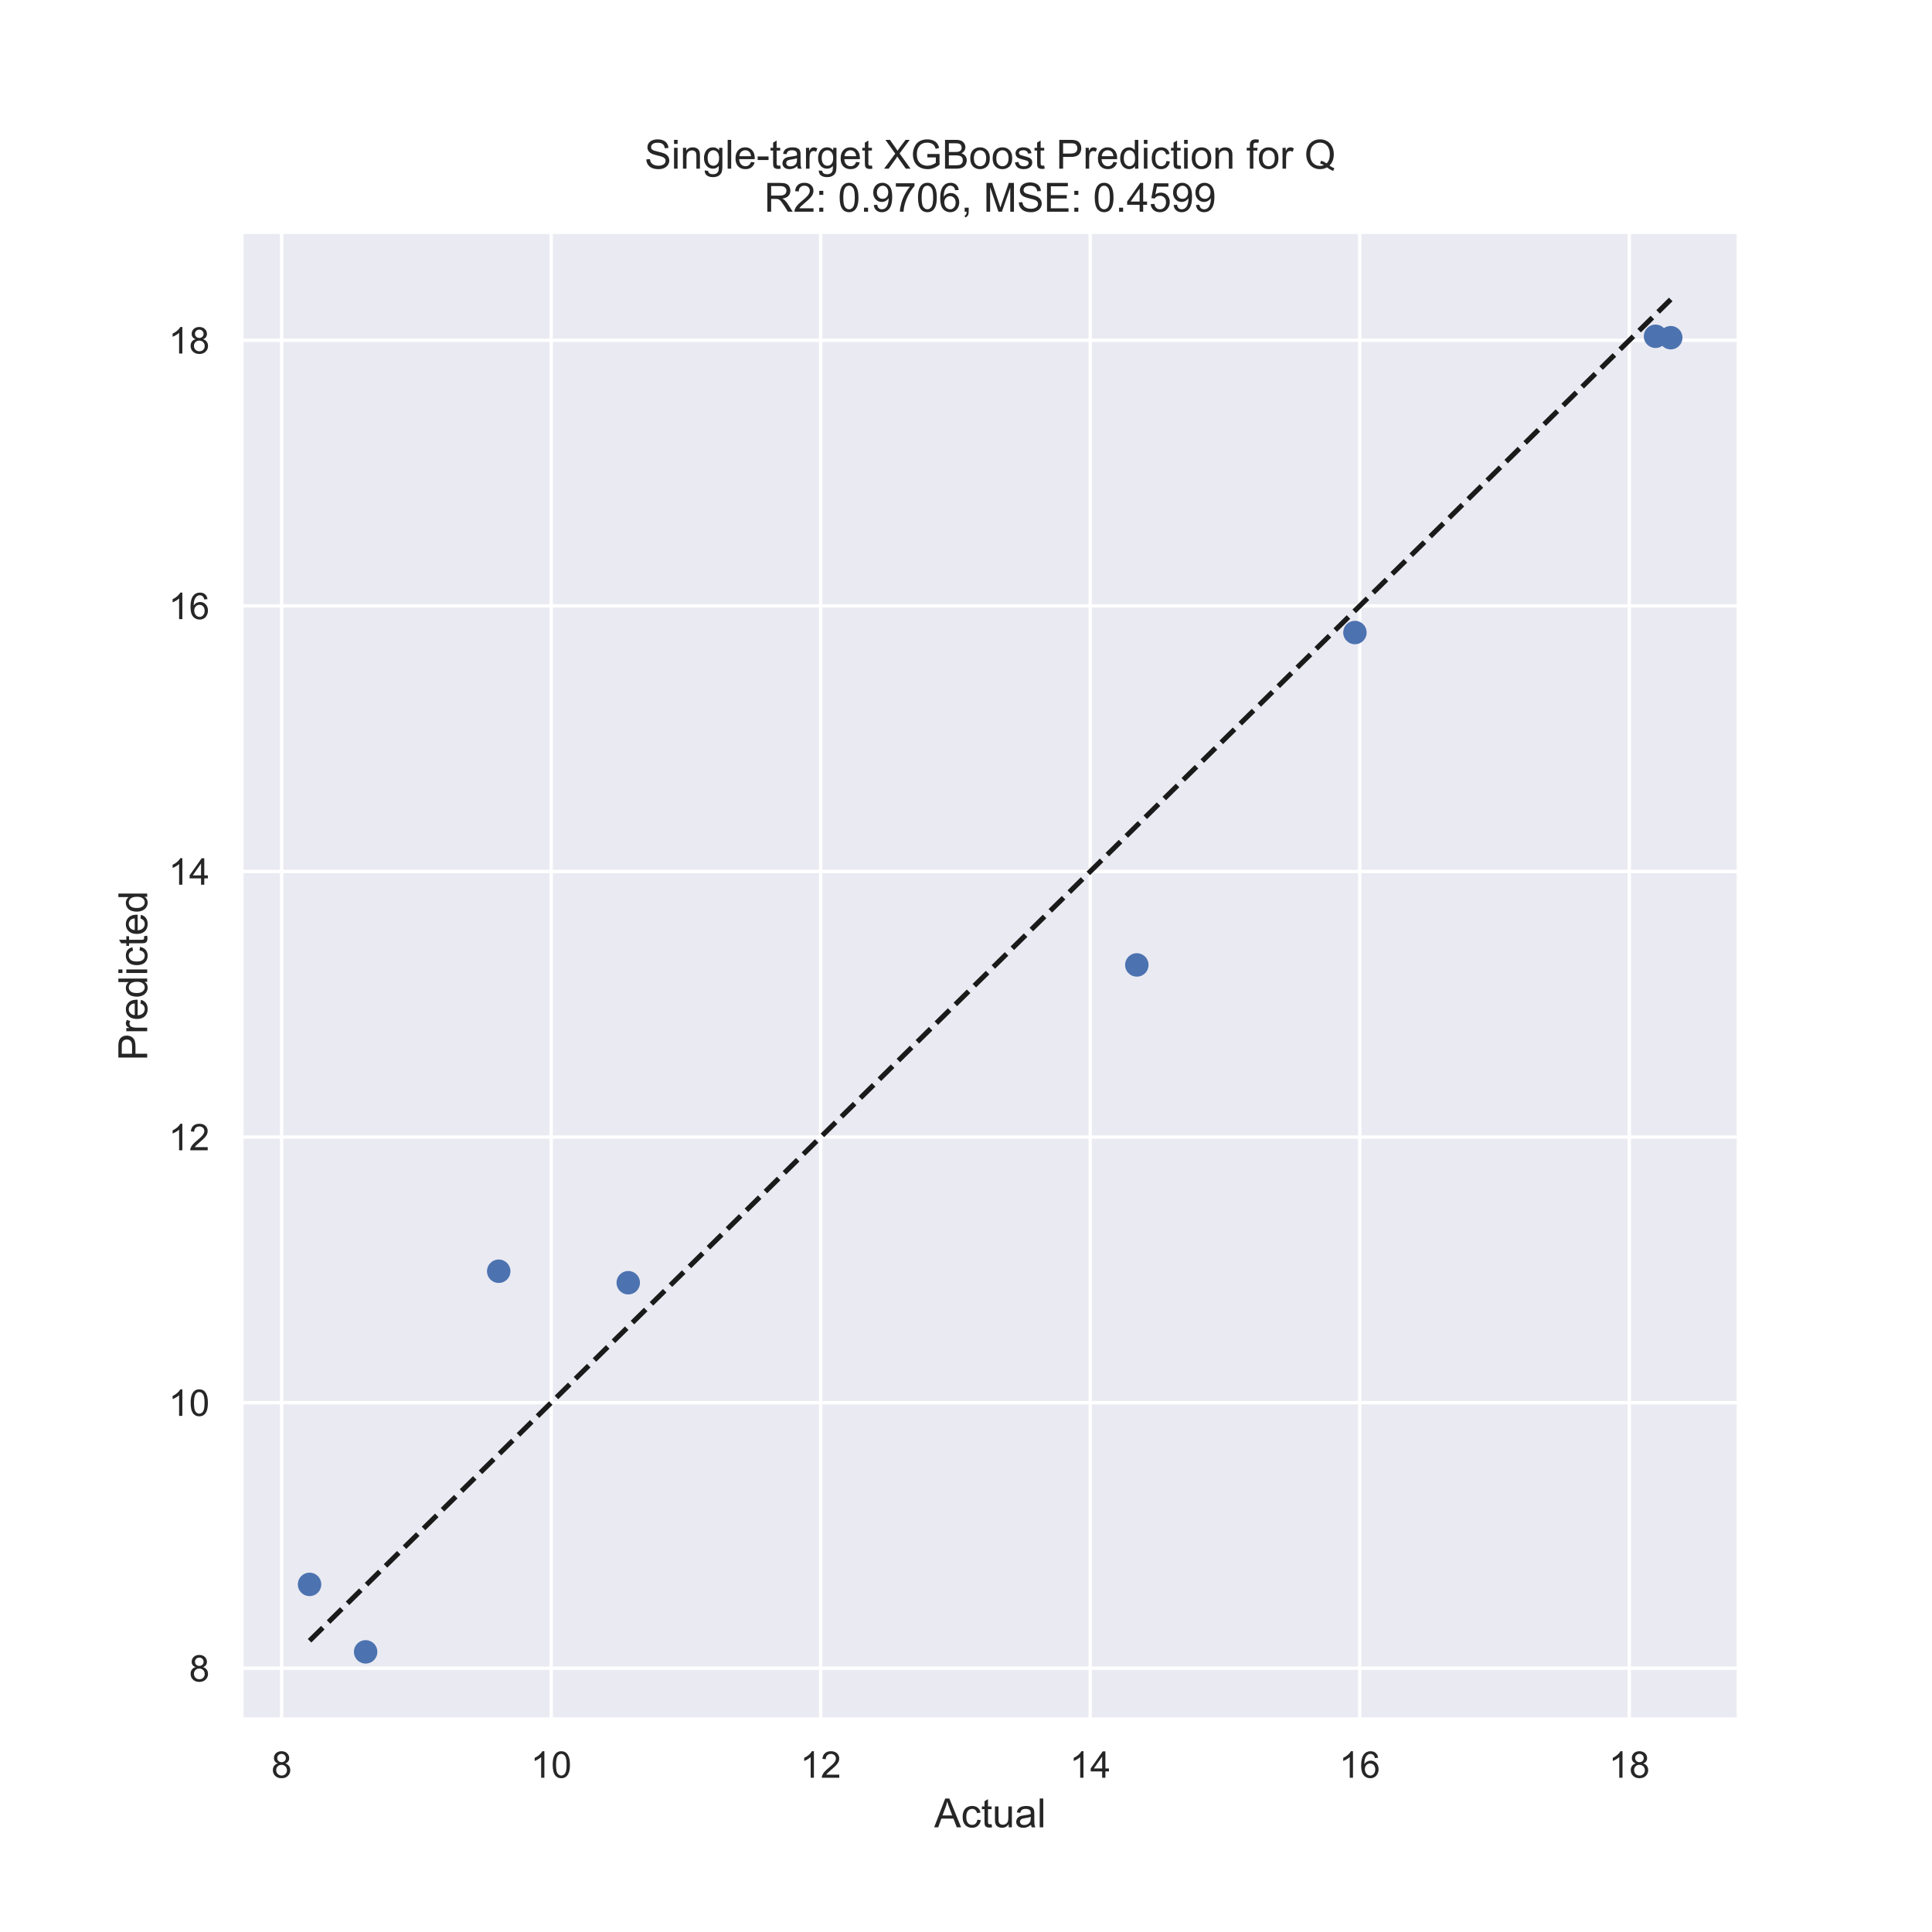
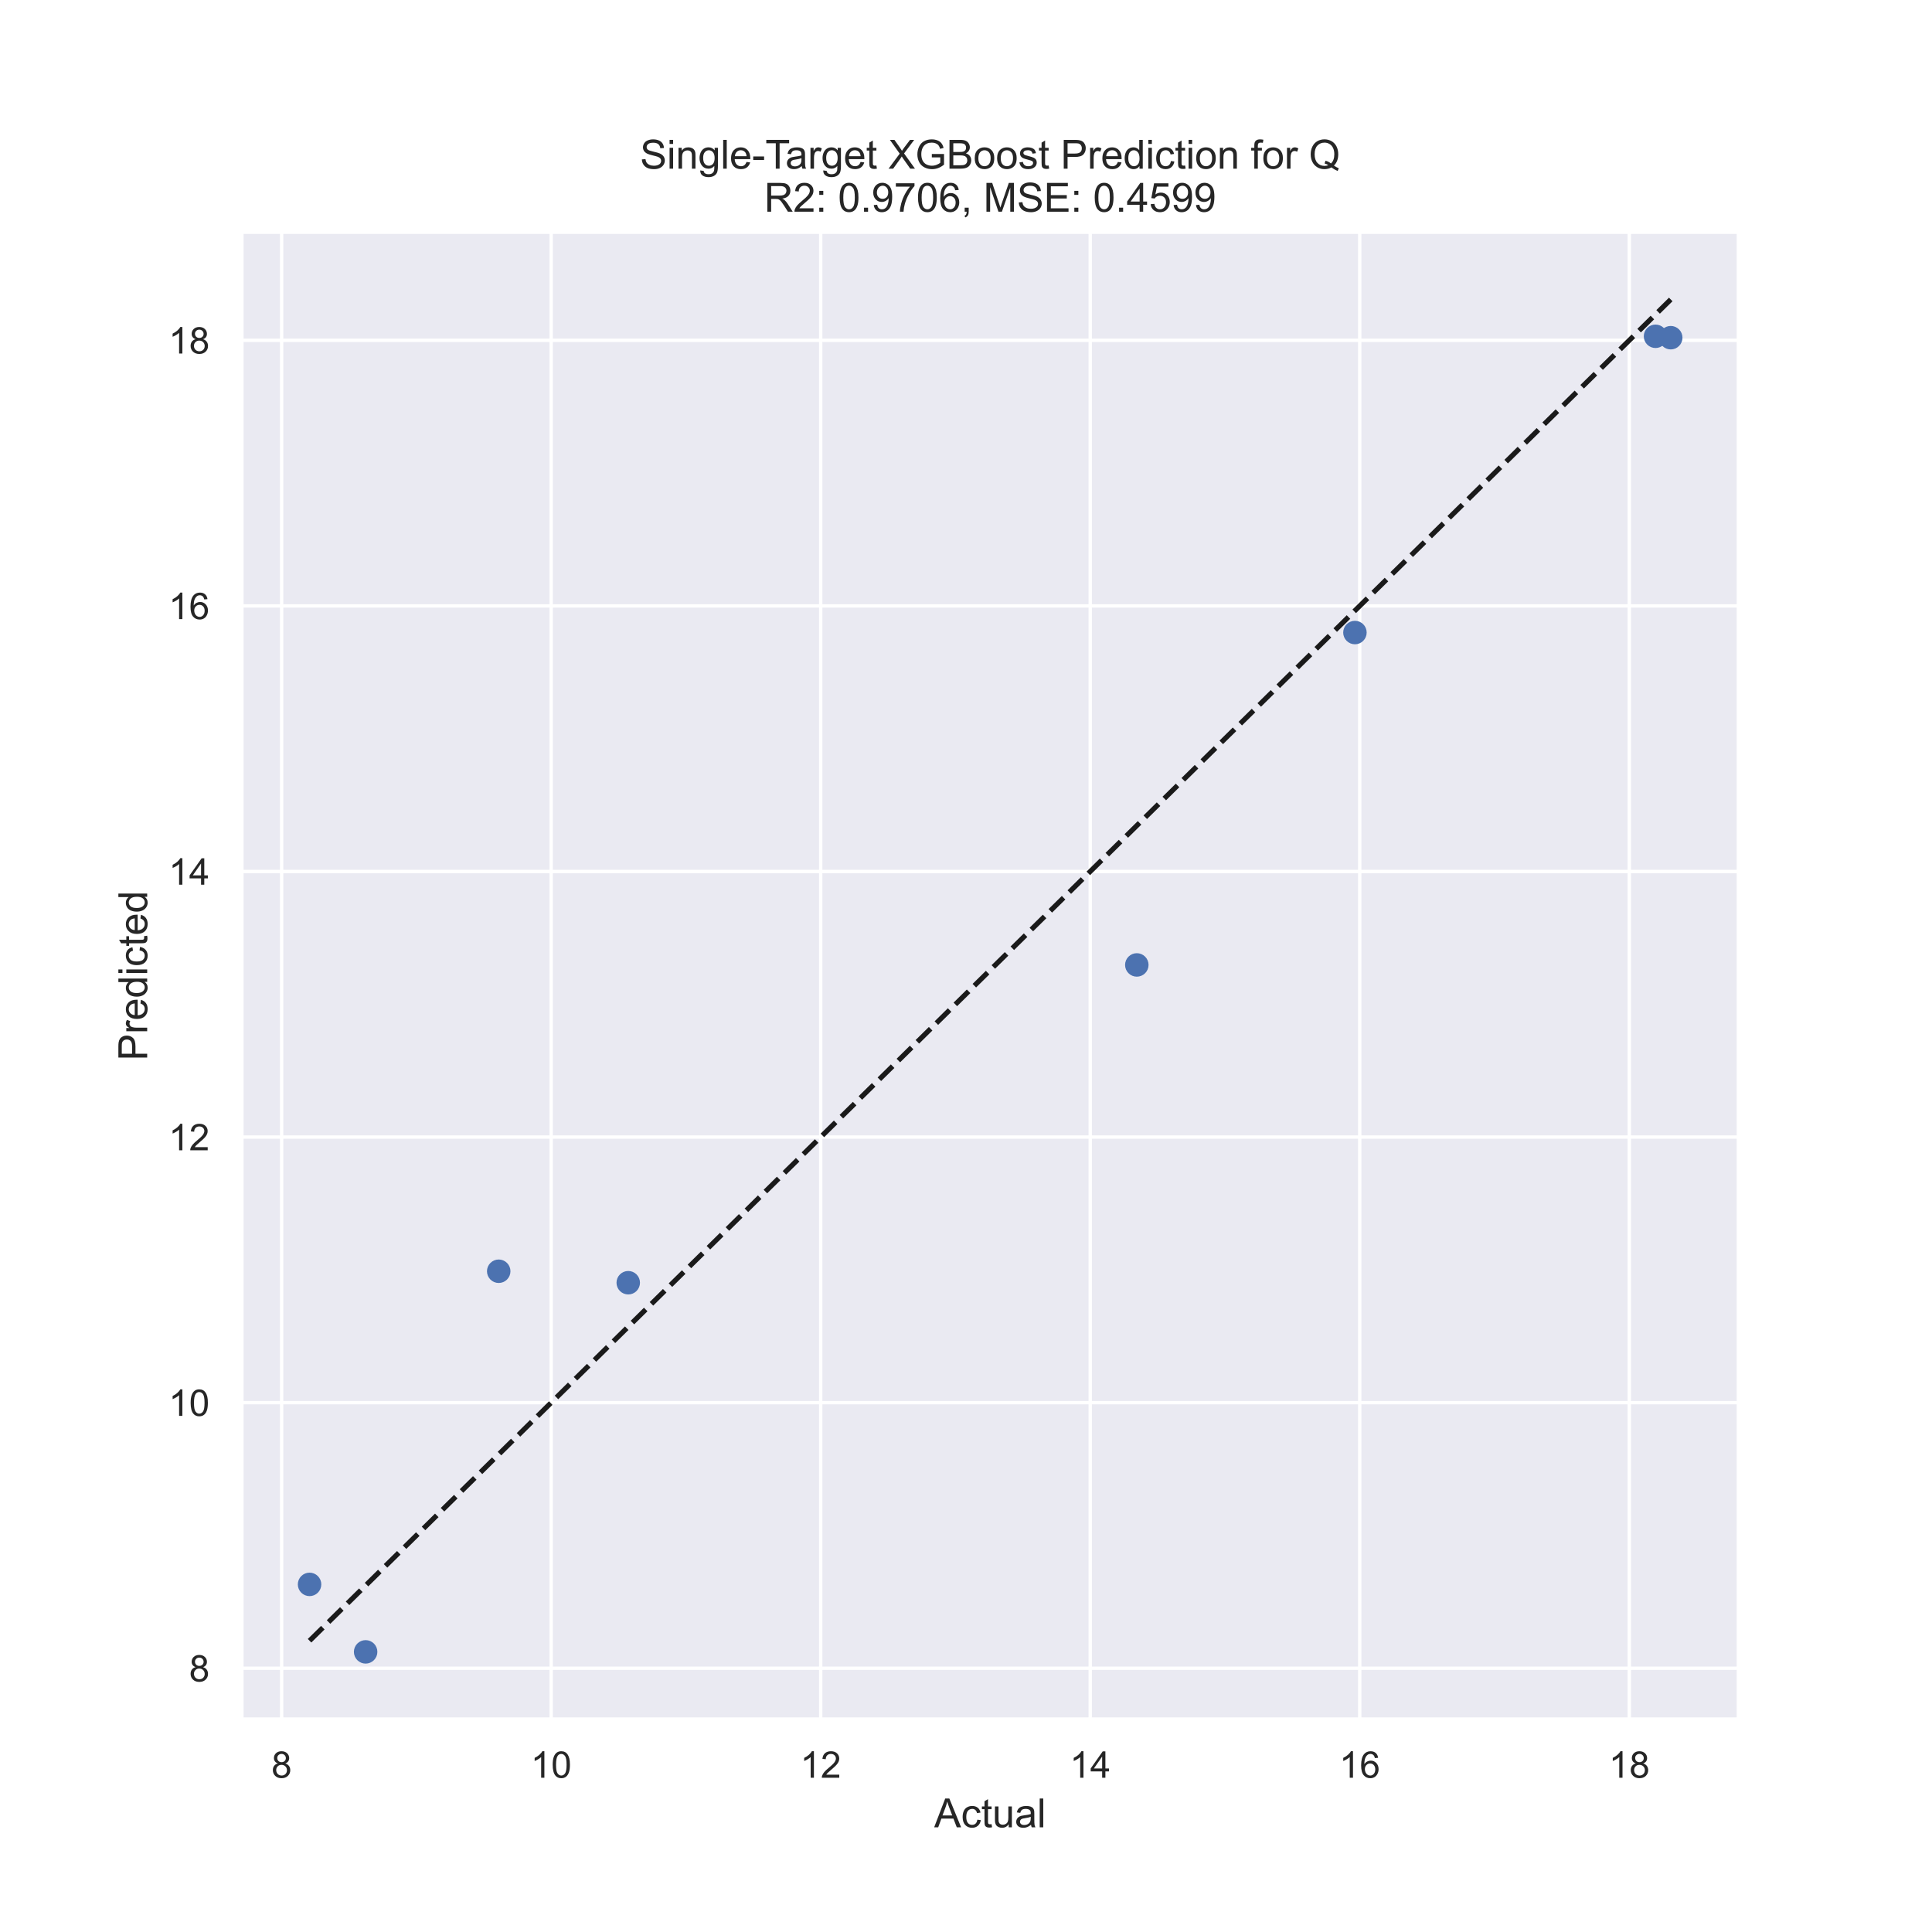
<svg xmlns="http://www.w3.org/2000/svg" xmlns:xlink="http://www.w3.org/1999/xlink" width="576pt" height="576pt" viewBox="0 0 576 576" version="1.1">
  <defs>
    <style type="text/css">*{stroke-linejoin: round; stroke-linecap: butt}</style>
  </defs>
  <g id="figure_1">
    <g id="patch_1">
      <path d="M 0 576  L 576 576  L 576 0  L 0 0  z " style="fill: #ffffff" />
    </g>
    <g id="axes_1">
      <g id="patch_2">
        <path d="M 72 512.64  L 518.4 512.64  L 518.4 69.12  L 72 69.12  z " style="fill: #eaeaf2" />
      </g>
      <g id="matplotlib.axis_1">
        <g id="xtick_1">
          <g id="line2d_1">
-             <path d="M 83.964 512.64  L 83.964 69.12  " clip-path="url(#p5f83dc9255)" style="fill: none; stroke: #ffffff; stroke-linecap: round" />
+             <path d="M 83.964 512.64  L 83.964 69.12  " clip-path="url(#pb7335c89dc)" style="fill: none; stroke: #ffffff; stroke-linecap: round" />
          </g>
          <g id="text_1">
            <g style="fill: #262626" transform="translate(80.90542 530.0136) scale(0.11 -0.11)">
              <defs>
                <path id="ArialMT-38" d="M 1131 2484  Q 781 2613 612 2850  Q 444 3088 444 3419  Q 444 3919 803 4259  Q 1163 4600 1759 4600  Q 2359 4600 2725 4251  Q 3091 3903 3091 3403  Q 3091 3084 2923 2848  Q 2756 2613 2416 2484  Q 2838 2347 3058 2040  Q 3278 1734 3278 1309  Q 3278 722 2862 322  Q 2447 -78 1769 -78  Q 1091 -78 675 323  Q 259 725 259 1325  Q 259 1772 486 2073  Q 713 2375 1131 2484  z M 1019 3438  Q 1019 3113 1228 2906  Q 1438 2700 1772 2700  Q 2097 2700 2305 2904  Q 2513 3109 2513 3406  Q 2513 3716 2298 3927  Q 2084 4138 1766 4138  Q 1444 4138 1231 3931  Q 1019 3725 1019 3438  z M 838 1322  Q 838 1081 952 856  Q 1066 631 1291 507  Q 1516 384 1775 384  Q 2178 384 2440 643  Q 2703 903 2703 1303  Q 2703 1709 2433 1975  Q 2163 2241 1756 2241  Q 1359 2241 1098 1978  Q 838 1716 838 1322  z " transform="scale(0.015625)" />
              </defs>
              <use xlink:href="#ArialMT-38" />
            </g>
          </g>
        </g>
        <g id="xtick_2">
          <g id="line2d_2">
-             <path d="M 164.321 512.64  L 164.321 69.12  " clip-path="url(#p5f83dc9255)" style="fill: none; stroke: #ffffff; stroke-linecap: round" />
+             <path d="M 164.321 512.64  L 164.321 69.12  " clip-path="url(#pb7335c89dc)" style="fill: none; stroke: #ffffff; stroke-linecap: round" />
          </g>
          <g id="text_2">
            <g style="fill: #262626" transform="translate(158.2038 530.0136) scale(0.11 -0.11)">
              <defs>
                <path id="ArialMT-31" d="M 2384 0  L 1822 0  L 1822 3584  Q 1619 3391 1289 3197  Q 959 3003 697 2906  L 697 3450  Q 1169 3672 1522 3987  Q 1875 4303 2022 4600  L 2384 4600  L 2384 0  z " transform="scale(0.015625)" />
                <path id="ArialMT-30" d="M 266 2259  Q 266 3072 433 3567  Q 600 4063 929 4331  Q 1259 4600 1759 4600  Q 2128 4600 2406 4451  Q 2684 4303 2865 4023  Q 3047 3744 3150 3342  Q 3253 2941 3253 2259  Q 3253 1453 3087 958  Q 2922 463 2592 192  Q 2263 -78 1759 -78  Q 1097 -78 719 397  Q 266 969 266 2259  z M 844 2259  Q 844 1131 1108 757  Q 1372 384 1759 384  Q 2147 384 2411 759  Q 2675 1134 2675 2259  Q 2675 3391 2411 3762  Q 2147 4134 1753 4134  Q 1366 4134 1134 3806  Q 844 3388 844 2259  z " transform="scale(0.015625)" />
              </defs>
              <use xlink:href="#ArialMT-31" />
              <use xlink:href="#ArialMT-30" x="55.615" />
            </g>
          </g>
        </g>
        <g id="xtick_3">
          <g id="line2d_3">
-             <path d="M 244.678 512.64  L 244.678 69.12  " clip-path="url(#p5f83dc9255)" style="fill: none; stroke: #ffffff; stroke-linecap: round" />
+             <path d="M 244.678 512.64  L 244.678 69.12  " clip-path="url(#pb7335c89dc)" style="fill: none; stroke: #ffffff; stroke-linecap: round" />
          </g>
          <g id="text_3">
            <g style="fill: #262626" transform="translate(238.5606 530.0136) scale(0.11 -0.11)">
              <defs>
                <path id="ArialMT-32" d="M 3222 541  L 3222 0  L 194 0  Q 188 203 259 391  Q 375 700 629 1000  Q 884 1300 1366 1694  Q 2113 2306 2375 2664  Q 2638 3022 2638 3341  Q 2638 3675 2398 3904  Q 2159 4134 1775 4134  Q 1369 4134 1125 3890  Q 881 3647 878 3216  L 300 3275  Q 359 3922 746 4261  Q 1134 4600 1788 4600  Q 2447 4600 2831 4234  Q 3216 3869 3216 3328  Q 3216 3053 3103 2787  Q 2991 2522 2730 2228  Q 2469 1934 1863 1422  Q 1356 997 1212 845  Q 1069 694 975 541  L 3222 541  z " transform="scale(0.015625)" />
              </defs>
              <use xlink:href="#ArialMT-31" />
              <use xlink:href="#ArialMT-32" x="55.615" />
            </g>
          </g>
        </g>
        <g id="xtick_4">
          <g id="line2d_4">
-             <path d="M 325.034 512.64  L 325.034 69.12  " clip-path="url(#p5f83dc9255)" style="fill: none; stroke: #ffffff; stroke-linecap: round" />
+             <path d="M 325.034 512.64  L 325.034 69.12  " clip-path="url(#pb7335c89dc)" style="fill: none; stroke: #ffffff; stroke-linecap: round" />
          </g>
          <g id="text_4">
            <g style="fill: #262626" transform="translate(318.9175 530.0136) scale(0.11 -0.11)">
              <defs>
                <path id="ArialMT-34" d="M 2069 0  L 2069 1097  L 81 1097  L 81 1613  L 2172 4581  L 2631 4581  L 2631 1613  L 3250 1613  L 3250 1097  L 2631 1097  L 2631 0  L 2069 0  z M 2069 1613  L 2069 3678  L 634 1613  L 2069 1613  z " transform="scale(0.015625)" />
              </defs>
              <use xlink:href="#ArialMT-31" />
              <use xlink:href="#ArialMT-34" x="55.615" />
            </g>
          </g>
        </g>
        <g id="xtick_5">
          <g id="line2d_5">
-             <path d="M 405.391 512.64  L 405.391 69.12  " clip-path="url(#p5f83dc9255)" style="fill: none; stroke: #ffffff; stroke-linecap: round" />
+             <path d="M 405.391 512.64  L 405.391 69.12  " clip-path="url(#pb7335c89dc)" style="fill: none; stroke: #ffffff; stroke-linecap: round" />
          </g>
          <g id="text_5">
            <g style="fill: #262626" transform="translate(399.2743 530.0136) scale(0.11 -0.11)">
              <defs>
                <path id="ArialMT-36" d="M 3184 3459  L 2625 3416  Q 2550 3747 2413 3897  Q 2184 4138 1850 4138  Q 1581 4138 1378 3988  Q 1113 3794 959 3422  Q 806 3050 800 2363  Q 1003 2672 1297 2822  Q 1591 2972 1913 2972  Q 2475 2972 2870 2558  Q 3266 2144 3266 1488  Q 3266 1056 3080 686  Q 2894 316 2569 119  Q 2244 -78 1831 -78  Q 1128 -78 684 439  Q 241 956 241 2144  Q 241 3472 731 4075  Q 1159 4600 1884 4600  Q 2425 4600 2770 4297  Q 3116 3994 3184 3459  z M 888 1484  Q 888 1194 1011 928  Q 1134 663 1356 523  Q 1578 384 1822 384  Q 2178 384 2434 671  Q 2691 959 2691 1453  Q 2691 1928 2437 2201  Q 2184 2475 1800 2475  Q 1419 2475 1153 2201  Q 888 1928 888 1484  z " transform="scale(0.015625)" />
              </defs>
              <use xlink:href="#ArialMT-31" />
              <use xlink:href="#ArialMT-36" x="55.615" />
            </g>
          </g>
        </g>
        <g id="xtick_6">
          <g id="line2d_6">
-             <path d="M 485.748 512.64  L 485.748 69.12  " clip-path="url(#p5f83dc9255)" style="fill: none; stroke: #ffffff; stroke-linecap: round" />
+             <path d="M 485.748 512.64  L 485.748 69.12  " clip-path="url(#pb7335c89dc)" style="fill: none; stroke: #ffffff; stroke-linecap: round" />
          </g>
          <g id="text_6">
            <g style="fill: #262626" transform="translate(479.6312 530.0136) scale(0.11 -0.11)">
              <use xlink:href="#ArialMT-31" />
              <use xlink:href="#ArialMT-38" x="55.615" />
            </g>
          </g>
        </g>
        <g id="text_7">
          <g style="fill: #262626" transform="translate(278.5247 544.7892) scale(0.12 -0.12)">
            <defs>
              <path id="ArialMT-41" d="M -9 0  L 1750 4581  L 2403 4581  L 4278 0  L 3588 0  L 3053 1388  L 1138 1388  L 634 0  L -9 0  z M 1313 1881  L 2866 1881  L 2388 3150  Q 2169 3728 2063 4100  Q 1975 3659 1816 3225  L 1313 1881  z " transform="scale(0.015625)" />
              <path id="ArialMT-63" d="M 2588 1216  L 3141 1144  Q 3050 572 2676 248  Q 2303 -75 1759 -75  Q 1078 -75 664 370  Q 250 816 250 1647  Q 250 2184 428 2587  Q 606 2991 970 3192  Q 1334 3394 1763 3394  Q 2303 3394 2647 3120  Q 2991 2847 3088 2344  L 2541 2259  Q 2463 2594 2264 2762  Q 2066 2931 1784 2931  Q 1359 2931 1093 2626  Q 828 2322 828 1663  Q 828 994 1084 691  Q 1341 388 1753 388  Q 2084 388 2306 591  Q 2528 794 2588 1216  z " transform="scale(0.015625)" />
              <path id="ArialMT-74" d="M 1650 503  L 1731 6  Q 1494 -44 1306 -44  Q 1000 -44 831 53  Q 663 150 594 308  Q 525 466 525 972  L 525 2881  L 113 2881  L 113 3319  L 525 3319  L 525 4141  L 1084 4478  L 1084 3319  L 1650 3319  L 1650 2881  L 1084 2881  L 1084 941  Q 1084 700 1114 631  Q 1144 563 1211 522  Q 1278 481 1403 481  Q 1497 481 1650 503  z " transform="scale(0.015625)" />
              <path id="ArialMT-75" d="M 2597 0  L 2597 488  Q 2209 -75 1544 -75  Q 1250 -75 995 37  Q 741 150 617 320  Q 494 491 444 738  Q 409 903 409 1263  L 409 3319  L 972 3319  L 972 1478  Q 972 1038 1006 884  Q 1059 663 1231 536  Q 1403 409 1656 409  Q 1909 409 2131 539  Q 2353 669 2445 892  Q 2538 1116 2538 1541  L 2538 3319  L 3100 3319  L 3100 0  L 2597 0  z " transform="scale(0.015625)" />
              <path id="ArialMT-61" d="M 2588 409  Q 2275 144 1986 34  Q 1697 -75 1366 -75  Q 819 -75 525 192  Q 231 459 231 875  Q 231 1119 342 1320  Q 453 1522 633 1644  Q 813 1766 1038 1828  Q 1203 1872 1538 1913  Q 2219 1994 2541 2106  Q 2544 2222 2544 2253  Q 2544 2597 2384 2738  Q 2169 2928 1744 2928  Q 1347 2928 1158 2789  Q 969 2650 878 2297  L 328 2372  Q 403 2725 575 2942  Q 747 3159 1072 3276  Q 1397 3394 1825 3394  Q 2250 3394 2515 3294  Q 2781 3194 2906 3042  Q 3031 2891 3081 2659  Q 3109 2516 3109 2141  L 3109 1391  Q 3109 606 3145 398  Q 3181 191 3288 0  L 2700 0  Q 2613 175 2588 409  z M 2541 1666  Q 2234 1541 1622 1453  Q 1275 1403 1131 1340  Q 988 1278 909 1158  Q 831 1038 831 891  Q 831 666 1001 516  Q 1172 366 1500 366  Q 1825 366 2078 508  Q 2331 650 2450 897  Q 2541 1088 2541 1459  L 2541 1666  z " transform="scale(0.015625)" />
              <path id="ArialMT-6c" d="M 409 0  L 409 4581  L 972 4581  L 972 0  L 409 0  z " transform="scale(0.015625)" />
            </defs>
            <use xlink:href="#ArialMT-41" />
            <use xlink:href="#ArialMT-63" x="66.699" />
            <use xlink:href="#ArialMT-74" x="116.699" />
            <use xlink:href="#ArialMT-75" x="144.482" />
            <use xlink:href="#ArialMT-61" x="200.098" />
            <use xlink:href="#ArialMT-6c" x="255.713" />
          </g>
        </g>
      </g>
      <g id="matplotlib.axis_2">
        <g id="ytick_1">
          <g id="line2d_7">
-             <path d="M 72 497.369  L 518.4 497.369  " clip-path="url(#p5f83dc9255)" style="fill: none; stroke: #ffffff; stroke-linecap: round" />
+             <path d="M 72 497.369  L 518.4 497.369  " clip-path="url(#pb7335c89dc)" style="fill: none; stroke: #ffffff; stroke-linecap: round" />
          </g>
          <g id="text_8">
            <g style="fill: #262626" transform="translate(56.38297 501.3062) scale(0.11 -0.11)">
              <use xlink:href="#ArialMT-38" />
            </g>
          </g>
        </g>
        <g id="ytick_2">
          <g id="line2d_8">
-             <path d="M 72 418.188  L 518.4 418.188  " clip-path="url(#p5f83dc9255)" style="fill: none; stroke: #ffffff; stroke-linecap: round" />
+             <path d="M 72 418.188  L 518.4 418.188  " clip-path="url(#pb7335c89dc)" style="fill: none; stroke: #ffffff; stroke-linecap: round" />
          </g>
          <g id="text_9">
            <g style="fill: #262626" transform="translate(50.26594 422.1243) scale(0.11 -0.11)">
              <use xlink:href="#ArialMT-31" />
              <use xlink:href="#ArialMT-30" x="55.615" />
            </g>
          </g>
        </g>
        <g id="ytick_3">
          <g id="line2d_9">
-             <path d="M 72 339.006  L 518.4 339.006  " clip-path="url(#p5f83dc9255)" style="fill: none; stroke: #ffffff; stroke-linecap: round" />
+             <path d="M 72 339.006  L 518.4 339.006  " clip-path="url(#pb7335c89dc)" style="fill: none; stroke: #ffffff; stroke-linecap: round" />
          </g>
          <g id="text_10">
            <g style="fill: #262626" transform="translate(50.26594 342.9425) scale(0.11 -0.11)">
              <use xlink:href="#ArialMT-31" />
              <use xlink:href="#ArialMT-32" x="55.615" />
            </g>
          </g>
        </g>
        <g id="ytick_4">
          <g id="line2d_10">
-             <path d="M 72 259.824  L 518.4 259.824  " clip-path="url(#p5f83dc9255)" style="fill: none; stroke: #ffffff; stroke-linecap: round" />
+             <path d="M 72 259.824  L 518.4 259.824  " clip-path="url(#pb7335c89dc)" style="fill: none; stroke: #ffffff; stroke-linecap: round" />
          </g>
          <g id="text_11">
            <g style="fill: #262626" transform="translate(50.26594 263.7606) scale(0.11 -0.11)">
              <use xlink:href="#ArialMT-31" />
              <use xlink:href="#ArialMT-34" x="55.615" />
            </g>
          </g>
        </g>
        <g id="ytick_5">
          <g id="line2d_11">
-             <path d="M 72 180.642  L 518.4 180.642  " clip-path="url(#p5f83dc9255)" style="fill: none; stroke: #ffffff; stroke-linecap: round" />
+             <path d="M 72 180.642  L 518.4 180.642  " clip-path="url(#pb7335c89dc)" style="fill: none; stroke: #ffffff; stroke-linecap: round" />
          </g>
          <g id="text_12">
            <g style="fill: #262626" transform="translate(50.26594 184.5788) scale(0.11 -0.11)">
              <use xlink:href="#ArialMT-31" />
              <use xlink:href="#ArialMT-36" x="55.615" />
            </g>
          </g>
        </g>
        <g id="ytick_6">
          <g id="line2d_12">
-             <path d="M 72 101.46  L 518.4 101.46  " clip-path="url(#p5f83dc9255)" style="fill: none; stroke: #ffffff; stroke-linecap: round" />
+             <path d="M 72 101.46  L 518.4 101.46  " clip-path="url(#pb7335c89dc)" style="fill: none; stroke: #ffffff; stroke-linecap: round" />
          </g>
          <g id="text_13">
            <g style="fill: #262626" transform="translate(50.26594 105.3969) scale(0.11 -0.11)">
              <use xlink:href="#ArialMT-31" />
              <use xlink:href="#ArialMT-38" x="55.615" />
            </g>
          </g>
        </g>
        <g id="text_14">
          <g style="fill: #262626" transform="translate(43.88094 316.2262) rotate(-90) scale(0.12 -0.12)">
            <defs>
              <path id="ArialMT-50" d="M 494 0  L 494 4581  L 2222 4581  Q 2678 4581 2919 4538  Q 3256 4481 3484 4323  Q 3713 4166 3852 3881  Q 3991 3597 3991 3256  Q 3991 2672 3619 2267  Q 3247 1863 2275 1863  L 1100 1863  L 1100 0  L 494 0  z M 1100 2403  L 2284 2403  Q 2872 2403 3119 2622  Q 3366 2841 3366 3238  Q 3366 3525 3220 3729  Q 3075 3934 2838 4000  Q 2684 4041 2272 4041  L 1100 4041  L 1100 2403  z " transform="scale(0.015625)" />
              <path id="ArialMT-72" d="M 416 0  L 416 3319  L 922 3319  L 922 2816  Q 1116 3169 1280 3281  Q 1444 3394 1641 3394  Q 1925 3394 2219 3213  L 2025 2691  Q 1819 2813 1613 2813  Q 1428 2813 1281 2702  Q 1134 2591 1072 2394  Q 978 2094 978 1738  L 978 0  L 416 0  z " transform="scale(0.015625)" />
              <path id="ArialMT-65" d="M 2694 1069  L 3275 997  Q 3138 488 2766 206  Q 2394 -75 1816 -75  Q 1088 -75 661 373  Q 234 822 234 1631  Q 234 2469 665 2931  Q 1097 3394 1784 3394  Q 2450 3394 2872 2941  Q 3294 2488 3294 1666  Q 3294 1616 3291 1516  L 816 1516  Q 847 969 1125 678  Q 1403 388 1819 388  Q 2128 388 2347 550  Q 2566 713 2694 1069  z M 847 1978  L 2700 1978  Q 2663 2397 2488 2606  Q 2219 2931 1791 2931  Q 1403 2931 1139 2672  Q 875 2413 847 1978  z " transform="scale(0.015625)" />
              <path id="ArialMT-64" d="M 2575 0  L 2575 419  Q 2259 -75 1647 -75  Q 1250 -75 917 144  Q 584 363 401 755  Q 219 1147 219 1656  Q 219 2153 384 2558  Q 550 2963 881 3178  Q 1213 3394 1622 3394  Q 1922 3394 2156 3267  Q 2391 3141 2538 2938  L 2538 4581  L 3097 4581  L 3097 0  L 2575 0  z M 797 1656  Q 797 1019 1065 703  Q 1334 388 1700 388  Q 2069 388 2326 689  Q 2584 991 2584 1609  Q 2584 2291 2321 2609  Q 2059 2928 1675 2928  Q 1300 2928 1048 2622  Q 797 2316 797 1656  z " transform="scale(0.015625)" />
              <path id="ArialMT-69" d="M 425 3934  L 425 4581  L 988 4581  L 988 3934  L 425 3934  z M 425 0  L 425 3319  L 988 3319  L 988 0  L 425 0  z " transform="scale(0.015625)" />
            </defs>
            <use xlink:href="#ArialMT-50" />
            <use xlink:href="#ArialMT-72" x="66.699" />
            <use xlink:href="#ArialMT-65" x="100" />
            <use xlink:href="#ArialMT-64" x="155.615" />
            <use xlink:href="#ArialMT-69" x="211.23" />
            <use xlink:href="#ArialMT-63" x="233.447" />
            <use xlink:href="#ArialMT-74" x="283.447" />
            <use xlink:href="#ArialMT-65" x="311.23" />
            <use xlink:href="#ArialMT-64" x="366.846" />
          </g>
        </g>
      </g>
      <g id="PathCollection_1">
        <defs>
-           <path id="m3b34547eaf" d="M 0 3  C 0.796 3 1.559 2.684 2.121 2.121  C 2.684 1.559 3 0.796 3 0  C 3 -0.796 2.684 -1.559 2.121 -2.121  C 1.559 -2.684 0.796 -3 0 -3  C -0.796 -3 -1.559 -2.684 -2.121 -2.121  C -2.684 -1.559 -3 -0.796 -3 0  C -3 0.796 -2.684 1.559 -2.121 2.121  C -1.559 2.684 -0.796 3 0 3  z " style="stroke: #4c72b0" />
+           <path id="m7c685fe867" d="M 0 3  C 0.796 3 1.559 2.684 2.121 2.121  C 2.684 1.559 3 0.796 3 0  C 3 -0.796 2.684 -1.559 2.121 -2.121  C 1.559 -2.684 0.796 -3 0 -3  C -0.796 -3 -1.559 -2.684 -2.121 -2.121  C -2.684 -1.559 -3 -0.796 -3 0  C -3 0.796 -2.684 1.559 -2.121 2.121  C -1.559 2.684 -0.796 3 0 3  z " style="stroke: #4c72b0" />
        </defs>
-         <g clip-path="url(#p5f83dc9255)">
-           <use xlink:href="#m3b34547eaf" x="403.955" y="188.584" style="fill: #4c72b0; stroke: #4c72b0" />
-           <use xlink:href="#m3b34547eaf" x="187.302" y="382.425" style="fill: #4c72b0; stroke: #4c72b0" />
-           <use xlink:href="#m3b34547eaf" x="498.109" y="100.678" style="fill: #4c72b0; stroke: #4c72b0" />
-           <use xlink:href="#m3b34547eaf" x="493.571" y="100.259" style="fill: #4c72b0; stroke: #4c72b0" />
-           <use xlink:href="#m3b34547eaf" x="92.291" y="472.363" style="fill: #4c72b0; stroke: #4c72b0" />
-           <use xlink:href="#m3b34547eaf" x="338.927" y="287.681" style="fill: #4c72b0; stroke: #4c72b0" />
-           <use xlink:href="#m3b34547eaf" x="109.008" y="492.48" style="fill: #4c72b0; stroke: #4c72b0" />
-           <use xlink:href="#m3b34547eaf" x="148.686" y="379.004" style="fill: #4c72b0; stroke: #4c72b0" />
+         <g clip-path="url(#pb7335c89dc)">
+           <use xlink:href="#m7c685fe867" x="403.955" y="188.584" style="fill: #4c72b0; stroke: #4c72b0" />
+           <use xlink:href="#m7c685fe867" x="187.302" y="382.425" style="fill: #4c72b0; stroke: #4c72b0" />
+           <use xlink:href="#m7c685fe867" x="498.109" y="100.678" style="fill: #4c72b0; stroke: #4c72b0" />
+           <use xlink:href="#m7c685fe867" x="493.571" y="100.259" style="fill: #4c72b0; stroke: #4c72b0" />
+           <use xlink:href="#m7c685fe867" x="92.291" y="472.363" style="fill: #4c72b0; stroke: #4c72b0" />
+           <use xlink:href="#m7c685fe867" x="338.927" y="287.681" style="fill: #4c72b0; stroke: #4c72b0" />
+           <use xlink:href="#m7c685fe867" x="109.008" y="492.48" style="fill: #4c72b0; stroke: #4c72b0" />
+           <use xlink:href="#m7c685fe867" x="148.686" y="379.004" style="fill: #4c72b0; stroke: #4c72b0" />
        </g>
      </g>
      <g id="line2d_13">
-         <path d="M 92.291 489.164  L 498.109 89.28  " clip-path="url(#p5f83dc9255)" style="fill: none; stroke-dasharray: 5.55,2.4; stroke-dashoffset: 0; stroke: #1a1a1a; stroke-width: 1.5" />
+         <path d="M 92.291 489.164  L 498.109 89.28  " clip-path="url(#pb7335c89dc)" style="fill: none; stroke-dasharray: 5.55,2.4; stroke-dashoffset: 0; stroke: #1a1a1a; stroke-width: 1.5" />
      </g>
      <g id="patch_3">
        <path d="M 72 512.64  L 72 69.12  " style="fill: none; stroke: #ffffff; stroke-width: 1.25; stroke-linejoin: miter; stroke-linecap: square" />
      </g>
      <g id="patch_4">
        <path d="M 518.4 512.64  L 518.4 69.12  " style="fill: none; stroke: #ffffff; stroke-width: 1.25; stroke-linejoin: miter; stroke-linecap: square" />
      </g>
      <g id="patch_5">
        <path d="M 72 512.64  L 518.4 512.64  " style="fill: none; stroke: #ffffff; stroke-width: 1.25; stroke-linejoin: miter; stroke-linecap: square" />
      </g>
      <g id="patch_6">
        <path d="M 72 69.12  L 518.4 69.12  " style="fill: none; stroke: #ffffff; stroke-width: 1.25; stroke-linejoin: miter; stroke-linecap: square" />
      </g>
      <g id="text_15">
-         <g style="fill: #262626" transform="translate(192.1566 50.28713) scale(0.12 -0.12)">
+         <g style="fill: #262626" transform="translate(190.8262 50.28713) scale(0.12 -0.12)">
          <defs>
            <path id="ArialMT-53" d="M 288 1472  L 859 1522  Q 900 1178 1048 958  Q 1197 738 1509 602  Q 1822 466 2213 466  Q 2559 466 2825 569  Q 3091 672 3220 851  Q 3350 1031 3350 1244  Q 3350 1459 3225 1620  Q 3100 1781 2813 1891  Q 2628 1963 1997 2114  Q 1366 2266 1113 2400  Q 784 2572 623 2826  Q 463 3081 463 3397  Q 463 3744 659 4045  Q 856 4347 1234 4503  Q 1613 4659 2075 4659  Q 2584 4659 2973 4495  Q 3363 4331 3572 4012  Q 3781 3694 3797 3291  L 3216 3247  Q 3169 3681 2898 3903  Q 2628 4125 2100 4125  Q 1550 4125 1298 3923  Q 1047 3722 1047 3438  Q 1047 3191 1225 3031  Q 1400 2872 2139 2705  Q 2878 2538 3153 2413  Q 3553 2228 3743 1945  Q 3934 1663 3934 1294  Q 3934 928 3725 604  Q 3516 281 3123 101  Q 2731 -78 2241 -78  Q 1619 -78 1198 103  Q 778 284 539 648  Q 300 1013 288 1472  z " transform="scale(0.015625)" />
            <path id="ArialMT-6e" d="M 422 0  L 422 3319  L 928 3319  L 928 2847  Q 1294 3394 1984 3394  Q 2284 3394 2536 3286  Q 2788 3178 2913 3003  Q 3038 2828 3088 2588  Q 3119 2431 3119 2041  L 3119 0  L 2556 0  L 2556 2019  Q 2556 2363 2490 2533  Q 2425 2703 2258 2804  Q 2091 2906 1866 2906  Q 1506 2906 1245 2678  Q 984 2450 984 1813  L 984 0  L 422 0  z " transform="scale(0.015625)" />
            <path id="ArialMT-67" d="M 319 -275  L 866 -356  Q 900 -609 1056 -725  Q 1266 -881 1628 -881  Q 2019 -881 2231 -725  Q 2444 -569 2519 -288  Q 2563 -116 2559 434  Q 2191 0 1641 0  Q 956 0 581 494  Q 206 988 206 1678  Q 206 2153 378 2554  Q 550 2956 876 3175  Q 1203 3394 1644 3394  Q 2231 3394 2613 2919  L 2613 3319  L 3131 3319  L 3131 450  Q 3131 -325 2973 -648  Q 2816 -972 2473 -1159  Q 2131 -1347 1631 -1347  Q 1038 -1347 672 -1080  Q 306 -813 319 -275  z M 784 1719  Q 784 1066 1043 766  Q 1303 466 1694 466  Q 2081 466 2343 764  Q 2606 1063 2606 1700  Q 2606 2309 2336 2618  Q 2066 2928 1684 2928  Q 1309 2928 1046 2623  Q 784 2319 784 1719  z " transform="scale(0.015625)" />
            <path id="ArialMT-2d" d="M 203 1375  L 203 1941  L 1931 1941  L 1931 1375  L 203 1375  z " transform="scale(0.015625)" />
+             <path id="ArialMT-54" d="M 1659 0  L 1659 4041  L 150 4041  L 150 4581  L 3781 4581  L 3781 4041  L 2266 4041  L 2266 0  L 1659 0  z " transform="scale(0.015625)" />
            <path id="ArialMT-20" transform="scale(0.015625)" />
            <path id="ArialMT-58" d="M 28 0  L 1800 2388  L 238 4581  L 959 4581  L 1791 3406  Q 2050 3041 2159 2844  Q 2313 3094 2522 3366  L 3444 4581  L 4103 4581  L 2494 2422  L 4228 0  L 3478 0  L 2325 1634  Q 2228 1775 2125 1941  Q 1972 1691 1906 1597  L 756 0  L 28 0  z " transform="scale(0.015625)" />
            <path id="ArialMT-47" d="M 2638 1797  L 2638 2334  L 4578 2338  L 4578 638  Q 4131 281 3656 101  Q 3181 -78 2681 -78  Q 2006 -78 1454 211  Q 903 500 622 1047  Q 341 1594 341 2269  Q 341 2938 620 3517  Q 900 4097 1425 4378  Q 1950 4659 2634 4659  Q 3131 4659 3532 4498  Q 3934 4338 4162 4050  Q 4391 3763 4509 3300  L 3963 3150  Q 3859 3500 3706 3700  Q 3553 3900 3268 4020  Q 2984 4141 2638 4141  Q 2222 4141 1919 4014  Q 1616 3888 1430 3681  Q 1244 3475 1141 3228  Q 966 2803 966 2306  Q 966 1694 1177 1281  Q 1388 869 1791 669  Q 2194 469 2647 469  Q 3041 469 3416 620  Q 3791 772 3984 944  L 3984 1797  L 2638 1797  z " transform="scale(0.015625)" />
            <path id="ArialMT-42" d="M 469 0  L 469 4581  L 2188 4581  Q 2713 4581 3030 4442  Q 3347 4303 3526 4014  Q 3706 3725 3706 3409  Q 3706 3116 3547 2856  Q 3388 2597 3066 2438  Q 3481 2316 3704 2022  Q 3928 1728 3928 1328  Q 3928 1006 3792 729  Q 3656 453 3456 303  Q 3256 153 2954 76  Q 2653 0 2216 0  L 469 0  z M 1075 2656  L 2066 2656  Q 2469 2656 2644 2709  Q 2875 2778 2992 2937  Q 3109 3097 3109 3338  Q 3109 3566 3000 3739  Q 2891 3913 2687 3977  Q 2484 4041 1991 4041  L 1075 4041  L 1075 2656  z M 1075 541  L 2216 541  Q 2509 541 2628 563  Q 2838 600 2978 687  Q 3119 775 3209 942  Q 3300 1109 3300 1328  Q 3300 1584 3169 1773  Q 3038 1963 2805 2039  Q 2572 2116 2134 2116  L 1075 2116  L 1075 541  z " transform="scale(0.015625)" />
            <path id="ArialMT-6f" d="M 213 1659  Q 213 2581 725 3025  Q 1153 3394 1769 3394  Q 2453 3394 2887 2945  Q 3322 2497 3322 1706  Q 3322 1066 3130 698  Q 2938 331 2570 128  Q 2203 -75 1769 -75  Q 1072 -75 642 372  Q 213 819 213 1659  z M 791 1659  Q 791 1022 1069 705  Q 1347 388 1769 388  Q 2188 388 2466 706  Q 2744 1025 2744 1678  Q 2744 2294 2464 2611  Q 2184 2928 1769 2928  Q 1347 2928 1069 2612  Q 791 2297 791 1659  z " transform="scale(0.015625)" />
            <path id="ArialMT-73" d="M 197 991  L 753 1078  Q 800 744 1014 566  Q 1228 388 1613 388  Q 2000 388 2187 545  Q 2375 703 2375 916  Q 2375 1106 2209 1216  Q 2094 1291 1634 1406  Q 1016 1563 777 1677  Q 538 1791 414 1992  Q 291 2194 291 2438  Q 291 2659 392 2848  Q 494 3038 669 3163  Q 800 3259 1026 3326  Q 1253 3394 1513 3394  Q 1903 3394 2198 3281  Q 2494 3169 2634 2976  Q 2775 2784 2828 2463  L 2278 2388  Q 2241 2644 2061 2787  Q 1881 2931 1553 2931  Q 1166 2931 1000 2803  Q 834 2675 834 2503  Q 834 2394 903 2306  Q 972 2216 1119 2156  Q 1203 2125 1616 2013  Q 2213 1853 2448 1751  Q 2684 1650 2818 1456  Q 2953 1263 2953 975  Q 2953 694 2789 445  Q 2625 197 2315 61  Q 2006 -75 1616 -75  Q 969 -75 630 194  Q 291 463 197 991  z " transform="scale(0.015625)" />
            <path id="ArialMT-66" d="M 556 0  L 556 2881  L 59 2881  L 59 3319  L 556 3319  L 556 3672  Q 556 4006 616 4169  Q 697 4388 901 4523  Q 1106 4659 1475 4659  Q 1713 4659 2000 4603  L 1916 4113  Q 1741 4144 1584 4144  Q 1328 4144 1222 4034  Q 1116 3925 1116 3625  L 1116 3319  L 1763 3319  L 1763 2881  L 1116 2881  L 1116 0  L 556 0  z " transform="scale(0.015625)" />
            <path id="ArialMT-51" d="M 3966 491  Q 4388 200 4744 66  L 4566 -356  Q 4072 -178 3581 206  Q 3072 -78 2456 -78  Q 1834 -78 1328 222  Q 822 522 548 1065  Q 275 1609 275 2291  Q 275 2969 550 3525  Q 825 4081 1333 4372  Q 1841 4663 2469 4663  Q 3103 4663 3612 4361  Q 4122 4059 4389 3517  Q 4656 2975 4656 2294  Q 4656 1728 4484 1276  Q 4313 825 3966 491  z M 2631 1266  Q 3156 1119 3497 828  Q 4031 1316 4031 2294  Q 4031 2850 3842 3265  Q 3653 3681 3289 3911  Q 2925 4141 2472 4141  Q 1794 4141 1347 3677  Q 900 3213 900 2291  Q 900 1397 1342 919  Q 1784 441 2472 441  Q 2797 441 3084 563  Q 2800 747 2484 825  L 2631 1266  z " transform="scale(0.015625)" />
          </defs>
          <use xlink:href="#ArialMT-53" />
          <use xlink:href="#ArialMT-69" x="66.699" />
          <use xlink:href="#ArialMT-6e" x="88.916" />
          <use xlink:href="#ArialMT-67" x="144.531" />
          <use xlink:href="#ArialMT-6c" x="200.146" />
          <use xlink:href="#ArialMT-65" x="222.363" />
          <use xlink:href="#ArialMT-2d" x="277.979" />
-           <use xlink:href="#ArialMT-74" x="311.279" />
-           <use xlink:href="#ArialMT-61" x="339.062" />
-           <use xlink:href="#ArialMT-72" x="394.678" />
-           <use xlink:href="#ArialMT-67" x="427.979" />
-           <use xlink:href="#ArialMT-65" x="483.594" />
-           <use xlink:href="#ArialMT-74" x="539.209" />
-           <use xlink:href="#ArialMT-20" x="566.992" />
-           <use xlink:href="#ArialMT-58" x="594.775" />
-           <use xlink:href="#ArialMT-47" x="661.475" />
-           <use xlink:href="#ArialMT-42" x="739.258" />
-           <use xlink:href="#ArialMT-6f" x="805.957" />
-           <use xlink:href="#ArialMT-6f" x="861.572" />
-           <use xlink:href="#ArialMT-73" x="917.188" />
-           <use xlink:href="#ArialMT-74" x="967.188" />
-           <use xlink:href="#ArialMT-20" x="994.971" />
-           <use xlink:href="#ArialMT-50" x="1022.754" />
-           <use xlink:href="#ArialMT-72" x="1089.453" />
-           <use xlink:href="#ArialMT-65" x="1122.754" />
-           <use xlink:href="#ArialMT-64" x="1178.369" />
-           <use xlink:href="#ArialMT-69" x="1233.984" />
-           <use xlink:href="#ArialMT-63" x="1256.201" />
-           <use xlink:href="#ArialMT-74" x="1306.201" />
-           <use xlink:href="#ArialMT-69" x="1333.984" />
-           <use xlink:href="#ArialMT-6f" x="1356.201" />
-           <use xlink:href="#ArialMT-6e" x="1411.816" />
-           <use xlink:href="#ArialMT-20" x="1467.432" />
-           <use xlink:href="#ArialMT-66" x="1495.215" />
-           <use xlink:href="#ArialMT-6f" x="1522.998" />
-           <use xlink:href="#ArialMT-72" x="1578.613" />
-           <use xlink:href="#ArialMT-20" x="1611.914" />
-           <use xlink:href="#ArialMT-51" x="1639.697" />
+           <use xlink:href="#ArialMT-54" x="311.279" />
+           <use xlink:href="#ArialMT-61" x="361.238" />
+           <use xlink:href="#ArialMT-72" x="416.854" />
+           <use xlink:href="#ArialMT-67" x="450.154" />
+           <use xlink:href="#ArialMT-65" x="505.77" />
+           <use xlink:href="#ArialMT-74" x="561.385" />
+           <use xlink:href="#ArialMT-20" x="589.168" />
+           <use xlink:href="#ArialMT-58" x="616.951" />
+           <use xlink:href="#ArialMT-47" x="683.65" />
+           <use xlink:href="#ArialMT-42" x="761.434" />
+           <use xlink:href="#ArialMT-6f" x="828.133" />
+           <use xlink:href="#ArialMT-6f" x="883.748" />
+           <use xlink:href="#ArialMT-73" x="939.363" />
+           <use xlink:href="#ArialMT-74" x="989.363" />
+           <use xlink:href="#ArialMT-20" x="1017.146" />
+           <use xlink:href="#ArialMT-50" x="1044.93" />
+           <use xlink:href="#ArialMT-72" x="1111.629" />
+           <use xlink:href="#ArialMT-65" x="1144.93" />
+           <use xlink:href="#ArialMT-64" x="1200.545" />
+           <use xlink:href="#ArialMT-69" x="1256.16" />
+           <use xlink:href="#ArialMT-63" x="1278.377" />
+           <use xlink:href="#ArialMT-74" x="1328.377" />
+           <use xlink:href="#ArialMT-69" x="1356.16" />
+           <use xlink:href="#ArialMT-6f" x="1378.377" />
+           <use xlink:href="#ArialMT-6e" x="1433.992" />
+           <use xlink:href="#ArialMT-20" x="1489.607" />
+           <use xlink:href="#ArialMT-66" x="1517.391" />
+           <use xlink:href="#ArialMT-6f" x="1545.174" />
+           <use xlink:href="#ArialMT-72" x="1600.789" />
+           <use xlink:href="#ArialMT-20" x="1634.09" />
+           <use xlink:href="#ArialMT-51" x="1661.873" />
        </g>
        <g style="fill: #262626" transform="translate(227.8275 63.12) scale(0.12 -0.12)">
          <defs>
            <path id="ArialMT-52" d="M 503 0  L 503 4581  L 2534 4581  Q 3147 4581 3465 4457  Q 3784 4334 3975 4021  Q 4166 3709 4166 3331  Q 4166 2844 3850 2509  Q 3534 2175 2875 2084  Q 3116 1969 3241 1856  Q 3506 1613 3744 1247  L 4541 0  L 3778 0  L 3172 953  Q 2906 1366 2734 1584  Q 2563 1803 2427 1890  Q 2291 1978 2150 2013  Q 2047 2034 1813 2034  L 1109 2034  L 1109 0  L 503 0  z M 1109 2559  L 2413 2559  Q 2828 2559 3062 2645  Q 3297 2731 3419 2920  Q 3541 3109 3541 3331  Q 3541 3656 3305 3865  Q 3069 4075 2559 4075  L 1109 4075  L 1109 2559  z " transform="scale(0.015625)" />
            <path id="ArialMT-3a" d="M 578 2678  L 578 3319  L 1219 3319  L 1219 2678  L 578 2678  z M 578 0  L 578 641  L 1219 641  L 1219 0  L 578 0  z " transform="scale(0.015625)" />
            <path id="ArialMT-2e" d="M 581 0  L 581 641  L 1222 641  L 1222 0  L 581 0  z " transform="scale(0.015625)" />
            <path id="ArialMT-39" d="M 350 1059  L 891 1109  Q 959 728 1153 556  Q 1347 384 1650 384  Q 1909 384 2104 503  Q 2300 622 2425 820  Q 2550 1019 2634 1356  Q 2719 1694 2719 2044  Q 2719 2081 2716 2156  Q 2547 1888 2255 1720  Q 1963 1553 1622 1553  Q 1053 1553 659 1965  Q 266 2378 266 3053  Q 266 3750 677 4175  Q 1088 4600 1706 4600  Q 2153 4600 2523 4359  Q 2894 4119 3086 3673  Q 3278 3228 3278 2384  Q 3278 1506 3087 986  Q 2897 466 2520 194  Q 2144 -78 1638 -78  Q 1100 -78 759 220  Q 419 519 350 1059  z M 2653 3081  Q 2653 3566 2395 3850  Q 2138 4134 1775 4134  Q 1400 4134 1122 3828  Q 844 3522 844 3034  Q 844 2597 1108 2323  Q 1372 2050 1759 2050  Q 2150 2050 2401 2323  Q 2653 2597 2653 3081  z " transform="scale(0.015625)" />
            <path id="ArialMT-37" d="M 303 3981  L 303 4522  L 3269 4522  L 3269 4084  Q 2831 3619 2401 2847  Q 1972 2075 1738 1259  Q 1569 684 1522 0  L 944 0  Q 953 541 1156 1306  Q 1359 2072 1739 2783  Q 2119 3494 2547 3981  L 303 3981  z " transform="scale(0.015625)" />
            <path id="ArialMT-2c" d="M 569 0  L 569 641  L 1209 641  L 1209 0  Q 1209 -353 1084 -570  Q 959 -788 688 -906  L 531 -666  Q 709 -588 793 -436  Q 878 -284 888 0  L 569 0  z " transform="scale(0.015625)" />
            <path id="ArialMT-4d" d="M 475 0  L 475 4581  L 1388 4581  L 2472 1338  Q 2622 884 2691 659  Q 2769 909 2934 1394  L 4031 4581  L 4847 4581  L 4847 0  L 4263 0  L 4263 3834  L 2931 0  L 2384 0  L 1059 3900  L 1059 0  L 475 0  z " transform="scale(0.015625)" />
            <path id="ArialMT-45" d="M 506 0  L 506 4581  L 3819 4581  L 3819 4041  L 1113 4041  L 1113 2638  L 3647 2638  L 3647 2100  L 1113 2100  L 1113 541  L 3925 541  L 3925 0  L 506 0  z " transform="scale(0.015625)" />
            <path id="ArialMT-35" d="M 266 1200  L 856 1250  Q 922 819 1161 601  Q 1400 384 1738 384  Q 2144 384 2425 690  Q 2706 997 2706 1503  Q 2706 1984 2436 2262  Q 2166 2541 1728 2541  Q 1456 2541 1237 2417  Q 1019 2294 894 2097  L 366 2166  L 809 4519  L 3088 4519  L 3088 3981  L 1259 3981  L 1013 2750  Q 1425 3038 1878 3038  Q 2478 3038 2890 2622  Q 3303 2206 3303 1553  Q 3303 931 2941 478  Q 2500 -78 1738 -78  Q 1113 -78 717 272  Q 322 622 266 1200  z " transform="scale(0.015625)" />
          </defs>
          <use xlink:href="#ArialMT-52" />
          <use xlink:href="#ArialMT-32" x="72.217" />
          <use xlink:href="#ArialMT-3a" x="127.832" />
          <use xlink:href="#ArialMT-20" x="155.615" />
          <use xlink:href="#ArialMT-30" x="183.398" />
          <use xlink:href="#ArialMT-2e" x="239.014" />
          <use xlink:href="#ArialMT-39" x="266.797" />
          <use xlink:href="#ArialMT-37" x="322.412" />
          <use xlink:href="#ArialMT-30" x="378.027" />
          <use xlink:href="#ArialMT-36" x="433.643" />
          <use xlink:href="#ArialMT-2c" x="489.258" />
          <use xlink:href="#ArialMT-20" x="517.041" />
          <use xlink:href="#ArialMT-4d" x="544.824" />
          <use xlink:href="#ArialMT-53" x="628.125" />
          <use xlink:href="#ArialMT-45" x="694.824" />
          <use xlink:href="#ArialMT-3a" x="761.523" />
          <use xlink:href="#ArialMT-20" x="789.307" />
          <use xlink:href="#ArialMT-30" x="817.09" />
          <use xlink:href="#ArialMT-2e" x="872.705" />
          <use xlink:href="#ArialMT-34" x="900.488" />
          <use xlink:href="#ArialMT-35" x="956.104" />
          <use xlink:href="#ArialMT-39" x="1011.719" />
          <use xlink:href="#ArialMT-39" x="1067.334" />
        </g>
      </g>
    </g>
  </g>
  <defs>
-     <clipPath id="p5f83dc9255">
+     <clipPath id="pb7335c89dc">
      <rect x="72" y="69.12" width="446.4" height="443.52" />
    </clipPath>
  </defs>
</svg>
